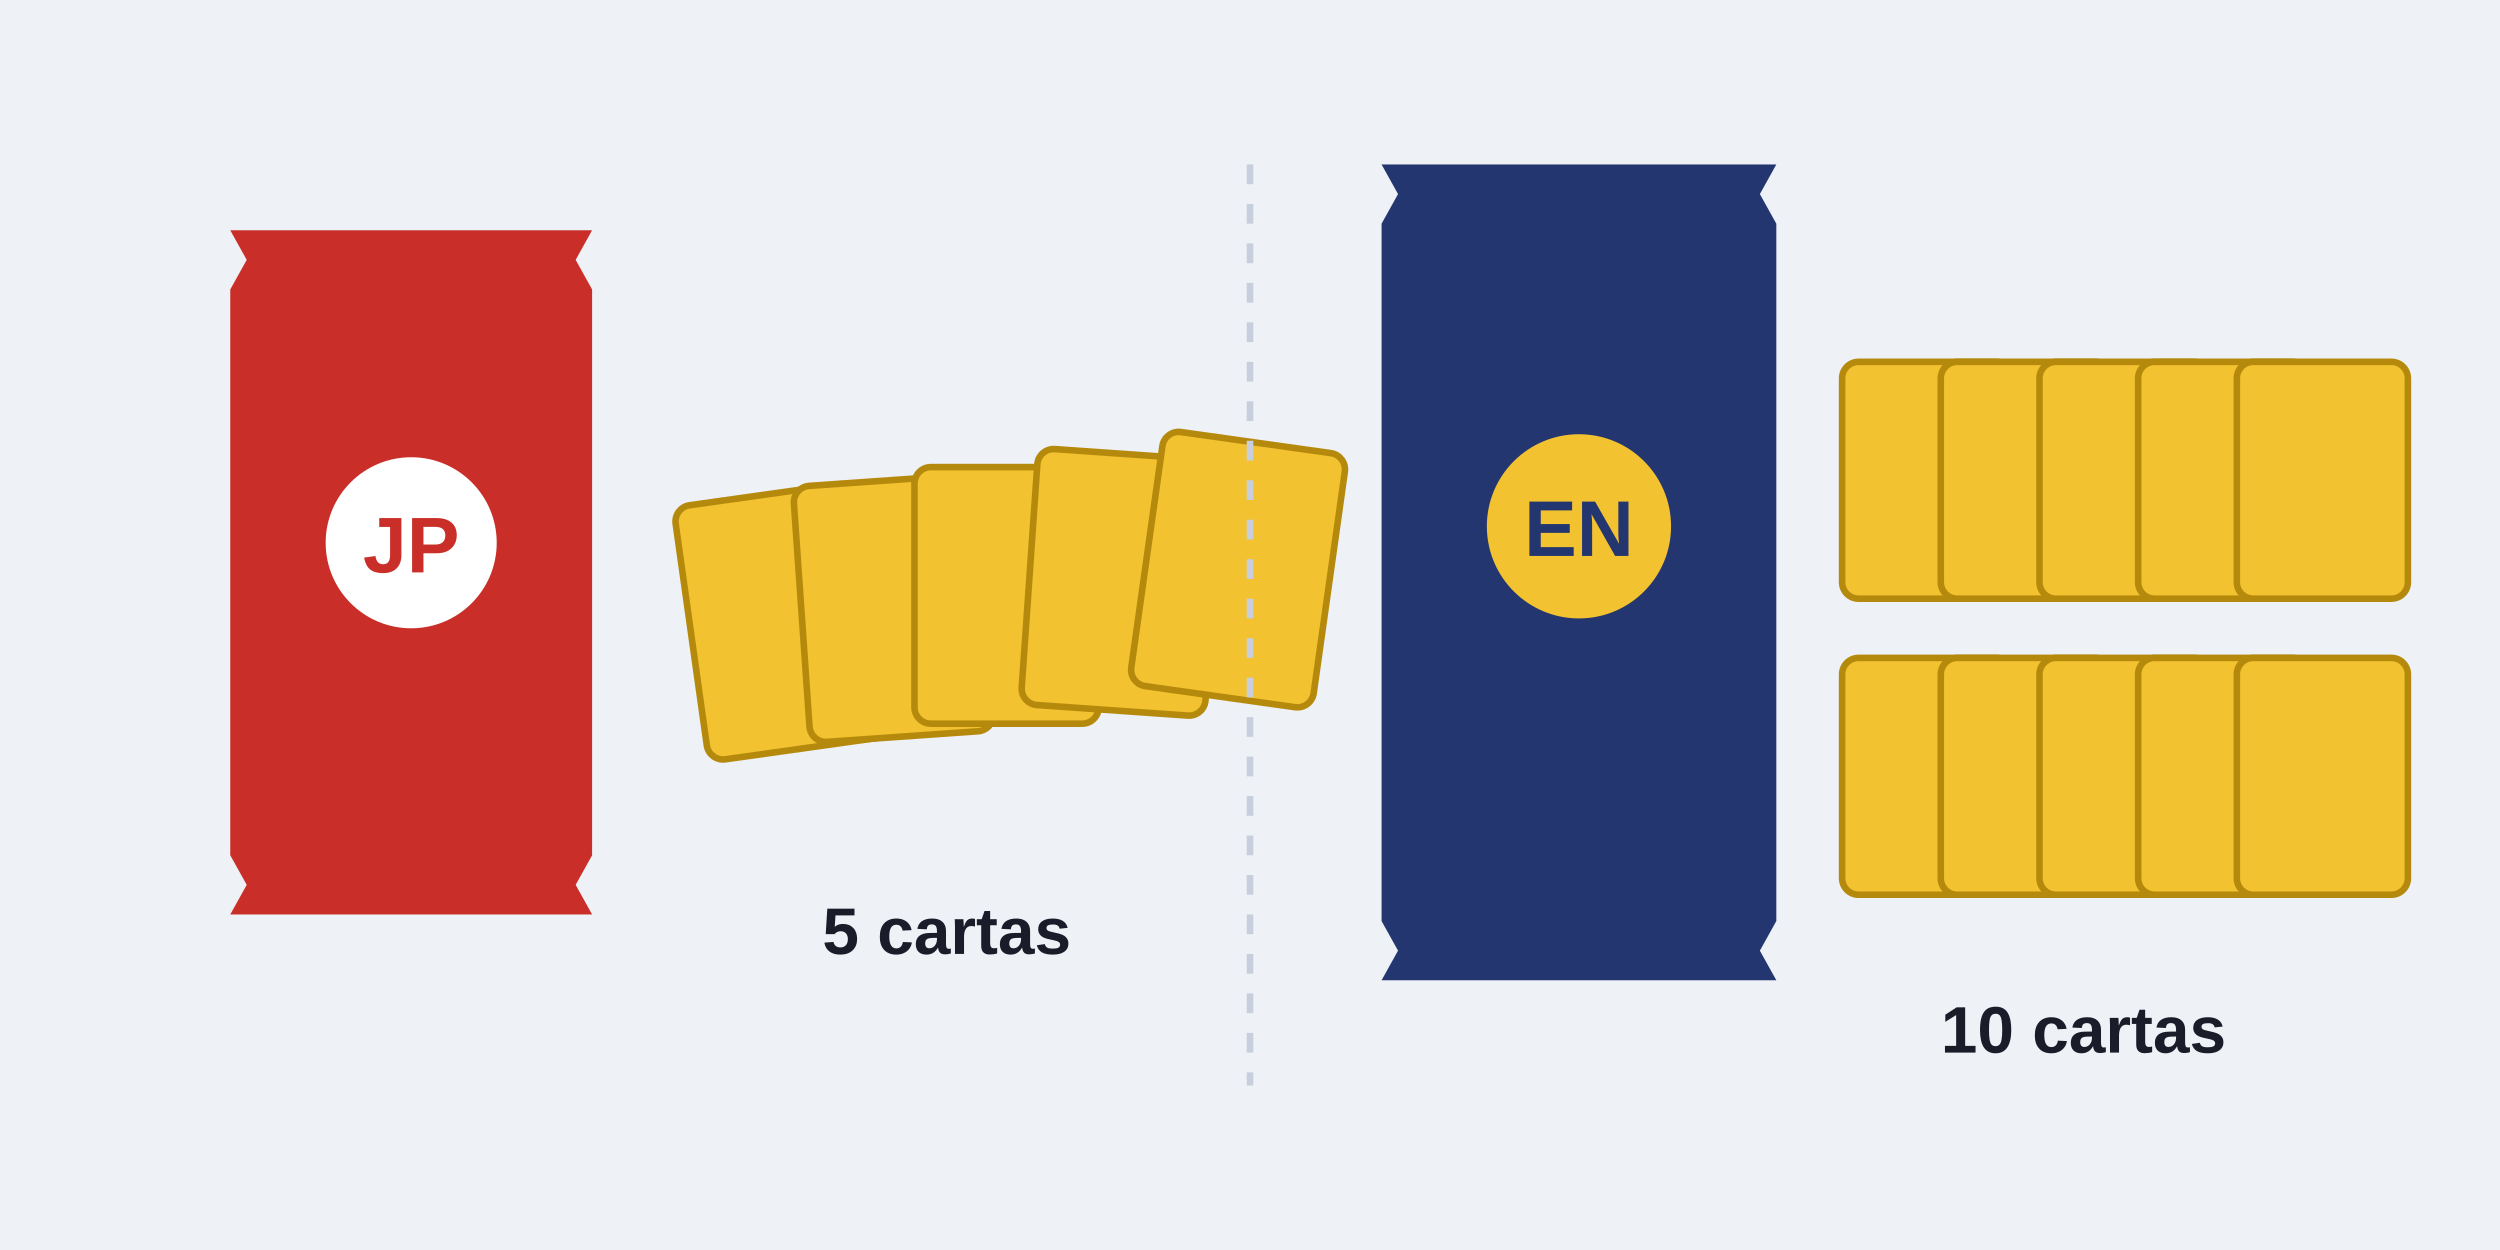
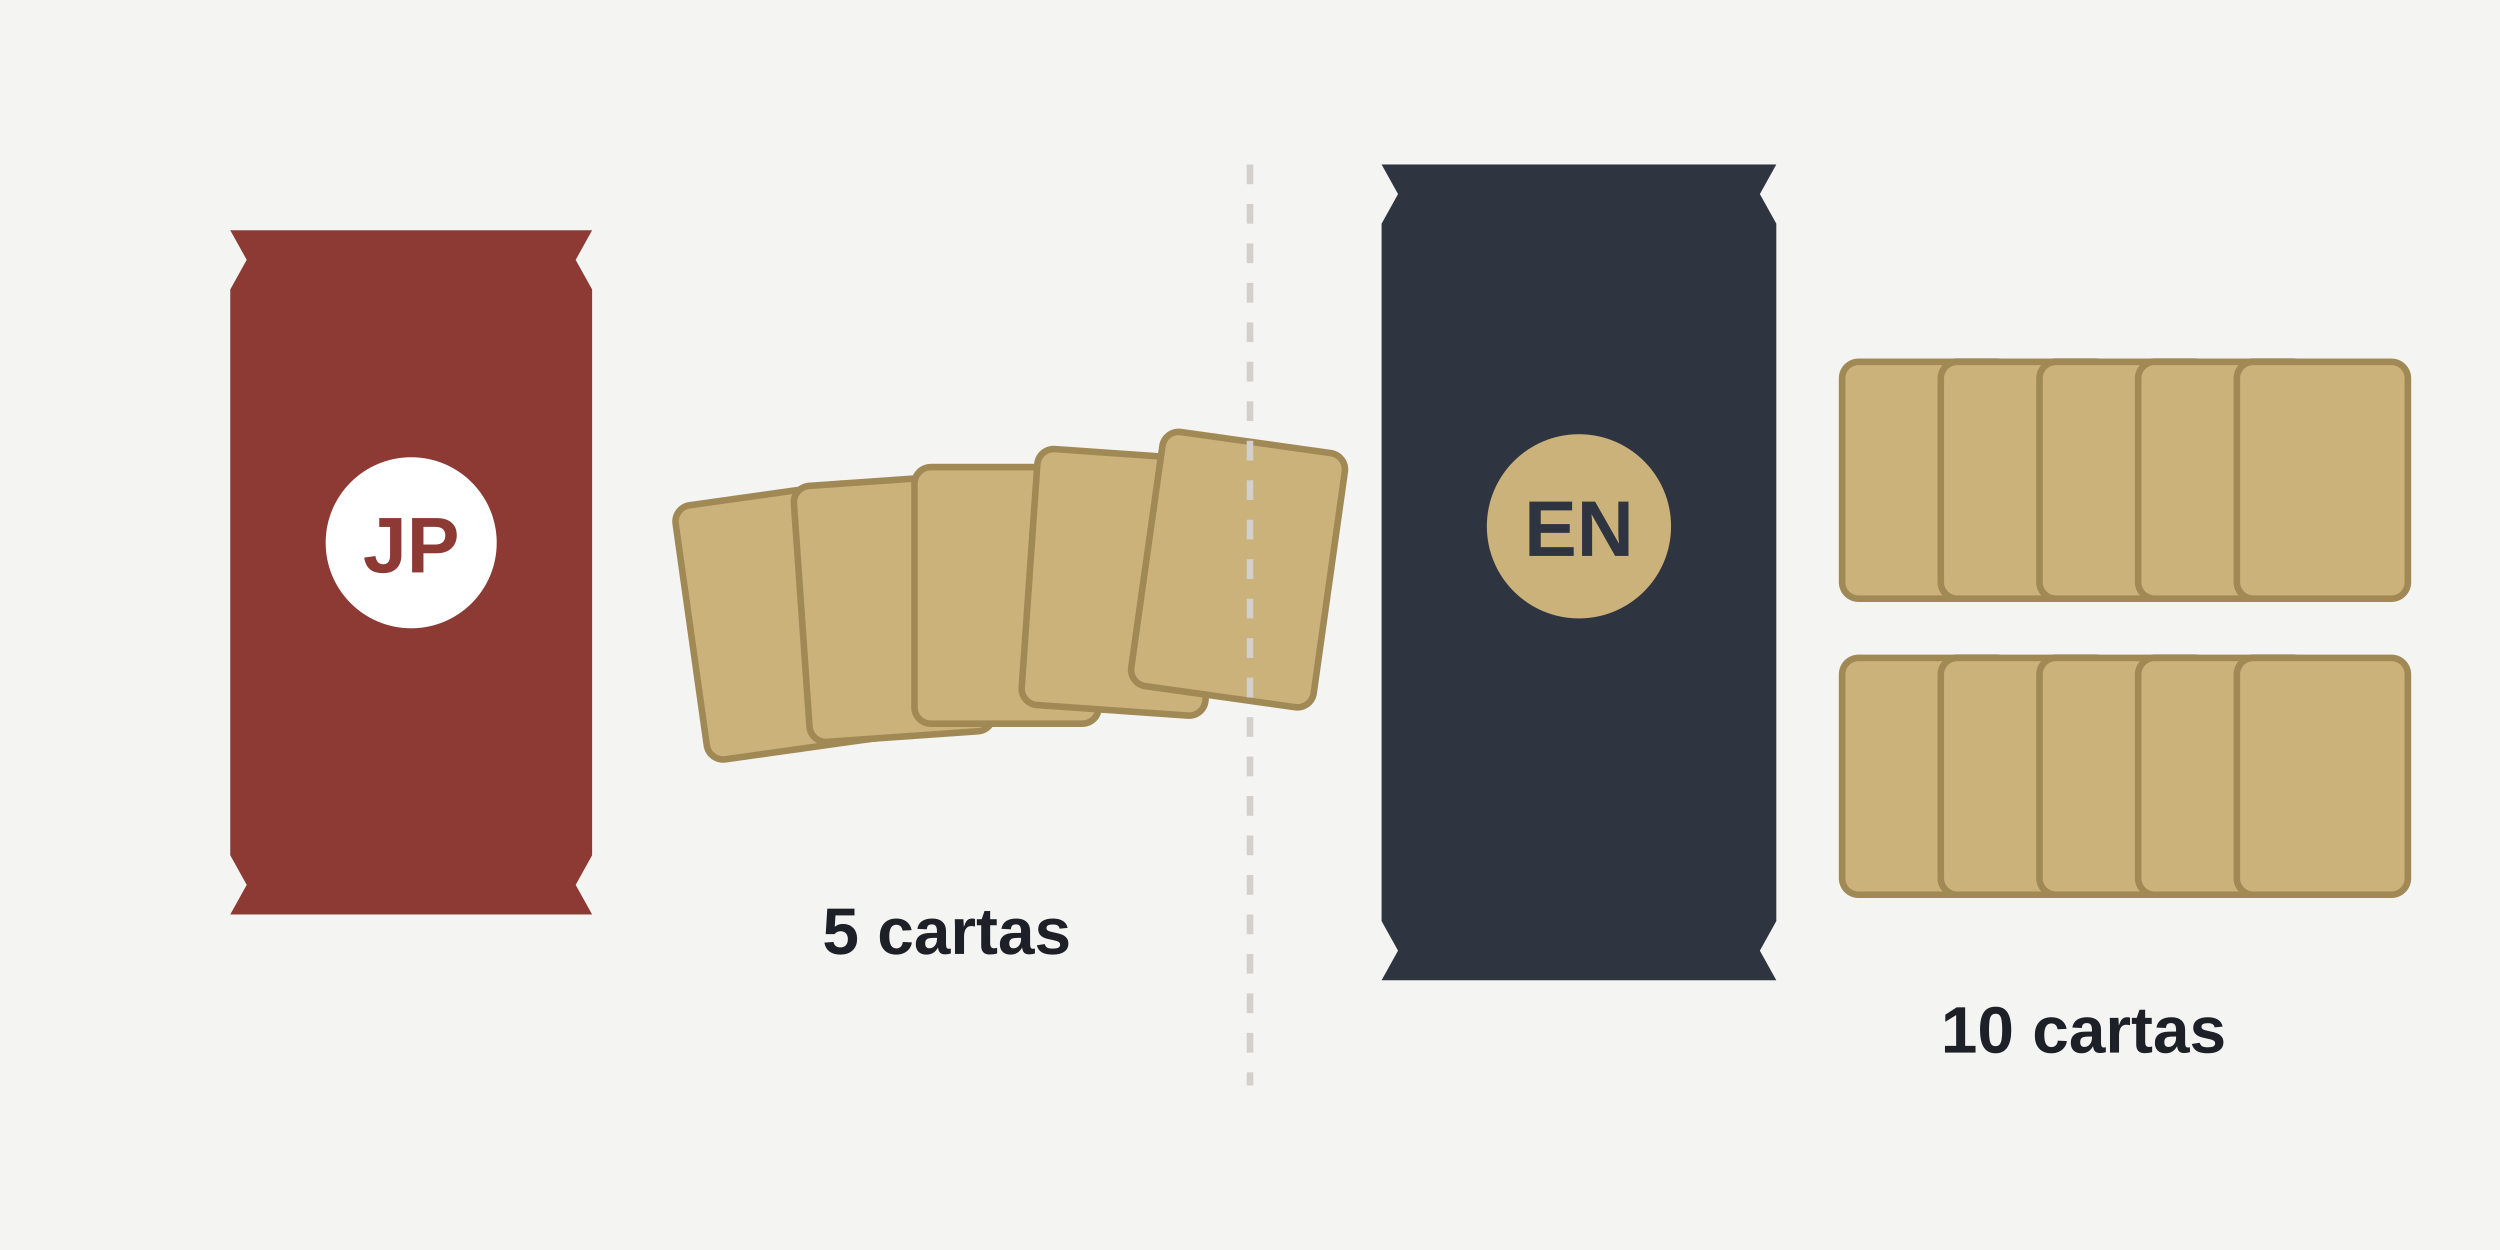
<svg xmlns="http://www.w3.org/2000/svg" viewBox="0 0 760 380">
-   <rect width="760" height="380" fill="#eef1f6" />
+   <rect width="760" height="380" fill="#f4f4f2" />
  <g transform="translate(70 70)">
-     <path d="M0 0h110l-5 9 5 9v172l-5 9 5 9H0l5-9-5-9V18l5-9z" fill="#c92f28" />
+     <path d="M0 0h110l-5 9 5 9v172l-5 9 5 9H0l5-9-5-9V18l5-9z" fill="#8c3a33" />
    <circle cx="55" cy="95" r="26" fill="#fff" />
-     <text x="55" y="104" font-family="Arial, Helvetica, sans-serif" font-weight="700" font-size="24" text-anchor="middle" fill="#c92f28">JP</text>
+     <text x="55" y="104" font-family="Arial, Helvetica, sans-serif" font-weight="700" font-size="24" text-anchor="middle" fill="#8c3a33">JP</text>
  </g>
-   <g fill="#f2c230" stroke="#b58a0c" stroke-width="2">
+   <g fill="#cbb27a" stroke="#a08955" stroke-width="2">
    <rect x="210" y="150" width="56" height="78" rx="5" transform="rotate(-8 238 190)" />
    <rect x="244" y="146" width="56" height="78" rx="5" transform="rotate(-4 272 190)" />
    <rect x="278" y="142" width="56" height="78" rx="5" transform="rotate(0 306 190)" />
    <rect x="312" y="138" width="56" height="78" rx="5" transform="rotate(4 340 190)" />
    <rect x="346" y="134" width="56" height="78" rx="5" transform="rotate(8 374 190)" />
  </g>
-   <text x="250" y="290" font-family="Arial, Helvetica, sans-serif" font-size="20" font-weight="700" fill="#1a1d29">5 cartas</text>
-   <line x1="380" y1="50" x2="380" y2="330" stroke="#c7cedc" stroke-width="2" stroke-dasharray="6 6" />
+   <text x="250" y="290" font-family="Arial, Helvetica, sans-serif" font-size="20" font-weight="700" fill="#1d2027">5 cartas</text>
+   <line x1="380" y1="50" x2="380" y2="330" stroke="#d2d0ca" stroke-width="2" stroke-dasharray="6 6" />
  <g transform="translate(420 50)">
-     <path d="M0 0h120l-5 9 5 9v212l-5 9 5 9H0l5-9-5-9V18l5-9z" fill="#23366f" />
-     <circle cx="60" cy="110" r="28" fill="#f2c230" />
-     <text x="60" y="119" font-family="Arial, Helvetica, sans-serif" font-weight="700" font-size="24" text-anchor="middle" fill="#23366f">EN</text>
+     <path d="M0 0h120l-5 9 5 9v212l-5 9 5 9H0l5-9-5-9V18l5-9z" fill="#2f3540" />
+     <circle cx="60" cy="110" r="28" fill="#cbb27a" />
+     <text x="60" y="119" font-family="Arial, Helvetica, sans-serif" font-weight="700" font-size="24" text-anchor="middle" fill="#2f3540">EN</text>
  </g>
-   <g fill="#f2c230" stroke="#b58a0c" stroke-width="2">
+   <g fill="#cbb27a" stroke="#a08955" stroke-width="2">
    <rect x="560" y="110" width="52" height="72" rx="5" />
    <rect x="590" y="110" width="52" height="72" rx="5" />
    <rect x="620" y="110" width="52" height="72" rx="5" />
    <rect x="650" y="110" width="52" height="72" rx="5" />
    <rect x="680" y="110" width="52" height="72" rx="5" />
    <rect x="560" y="200" width="52" height="72" rx="5" />
    <rect x="590" y="200" width="52" height="72" rx="5" />
    <rect x="620" y="200" width="52" height="72" rx="5" />
    <rect x="650" y="200" width="52" height="72" rx="5" />
    <rect x="680" y="200" width="52" height="72" rx="5" />
  </g>
-   <text x="590" y="320" font-family="Arial, Helvetica, sans-serif" font-size="20" font-weight="700" fill="#1a1d29">10 cartas</text>
+   <text x="590" y="320" font-family="Arial, Helvetica, sans-serif" font-size="20" font-weight="700" fill="#1d2027">10 cartas</text>
</svg>
